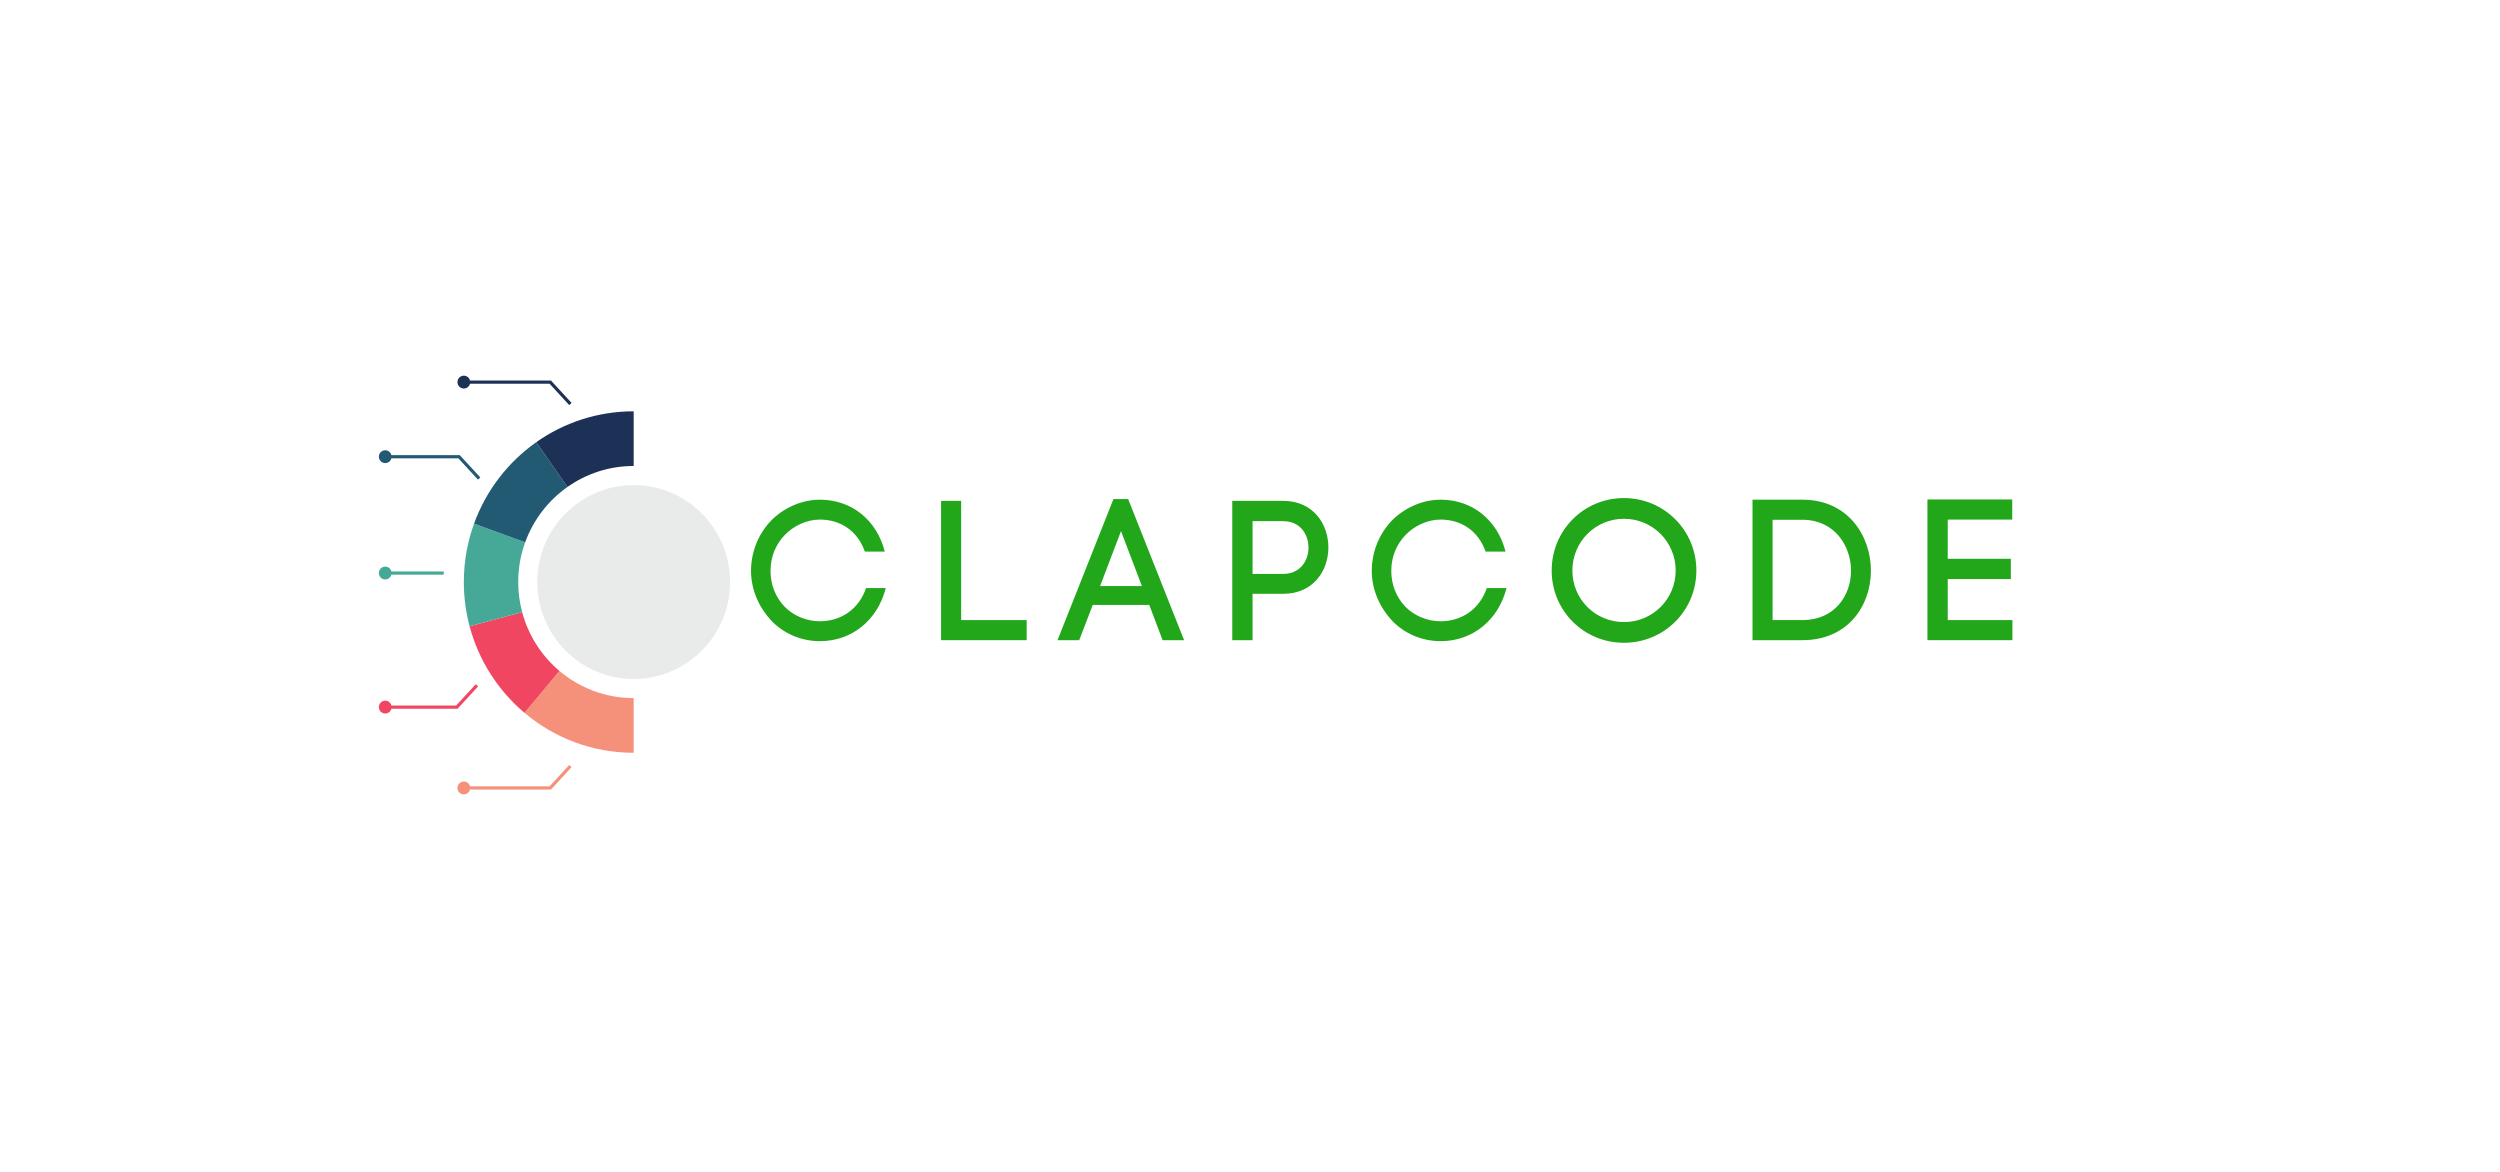
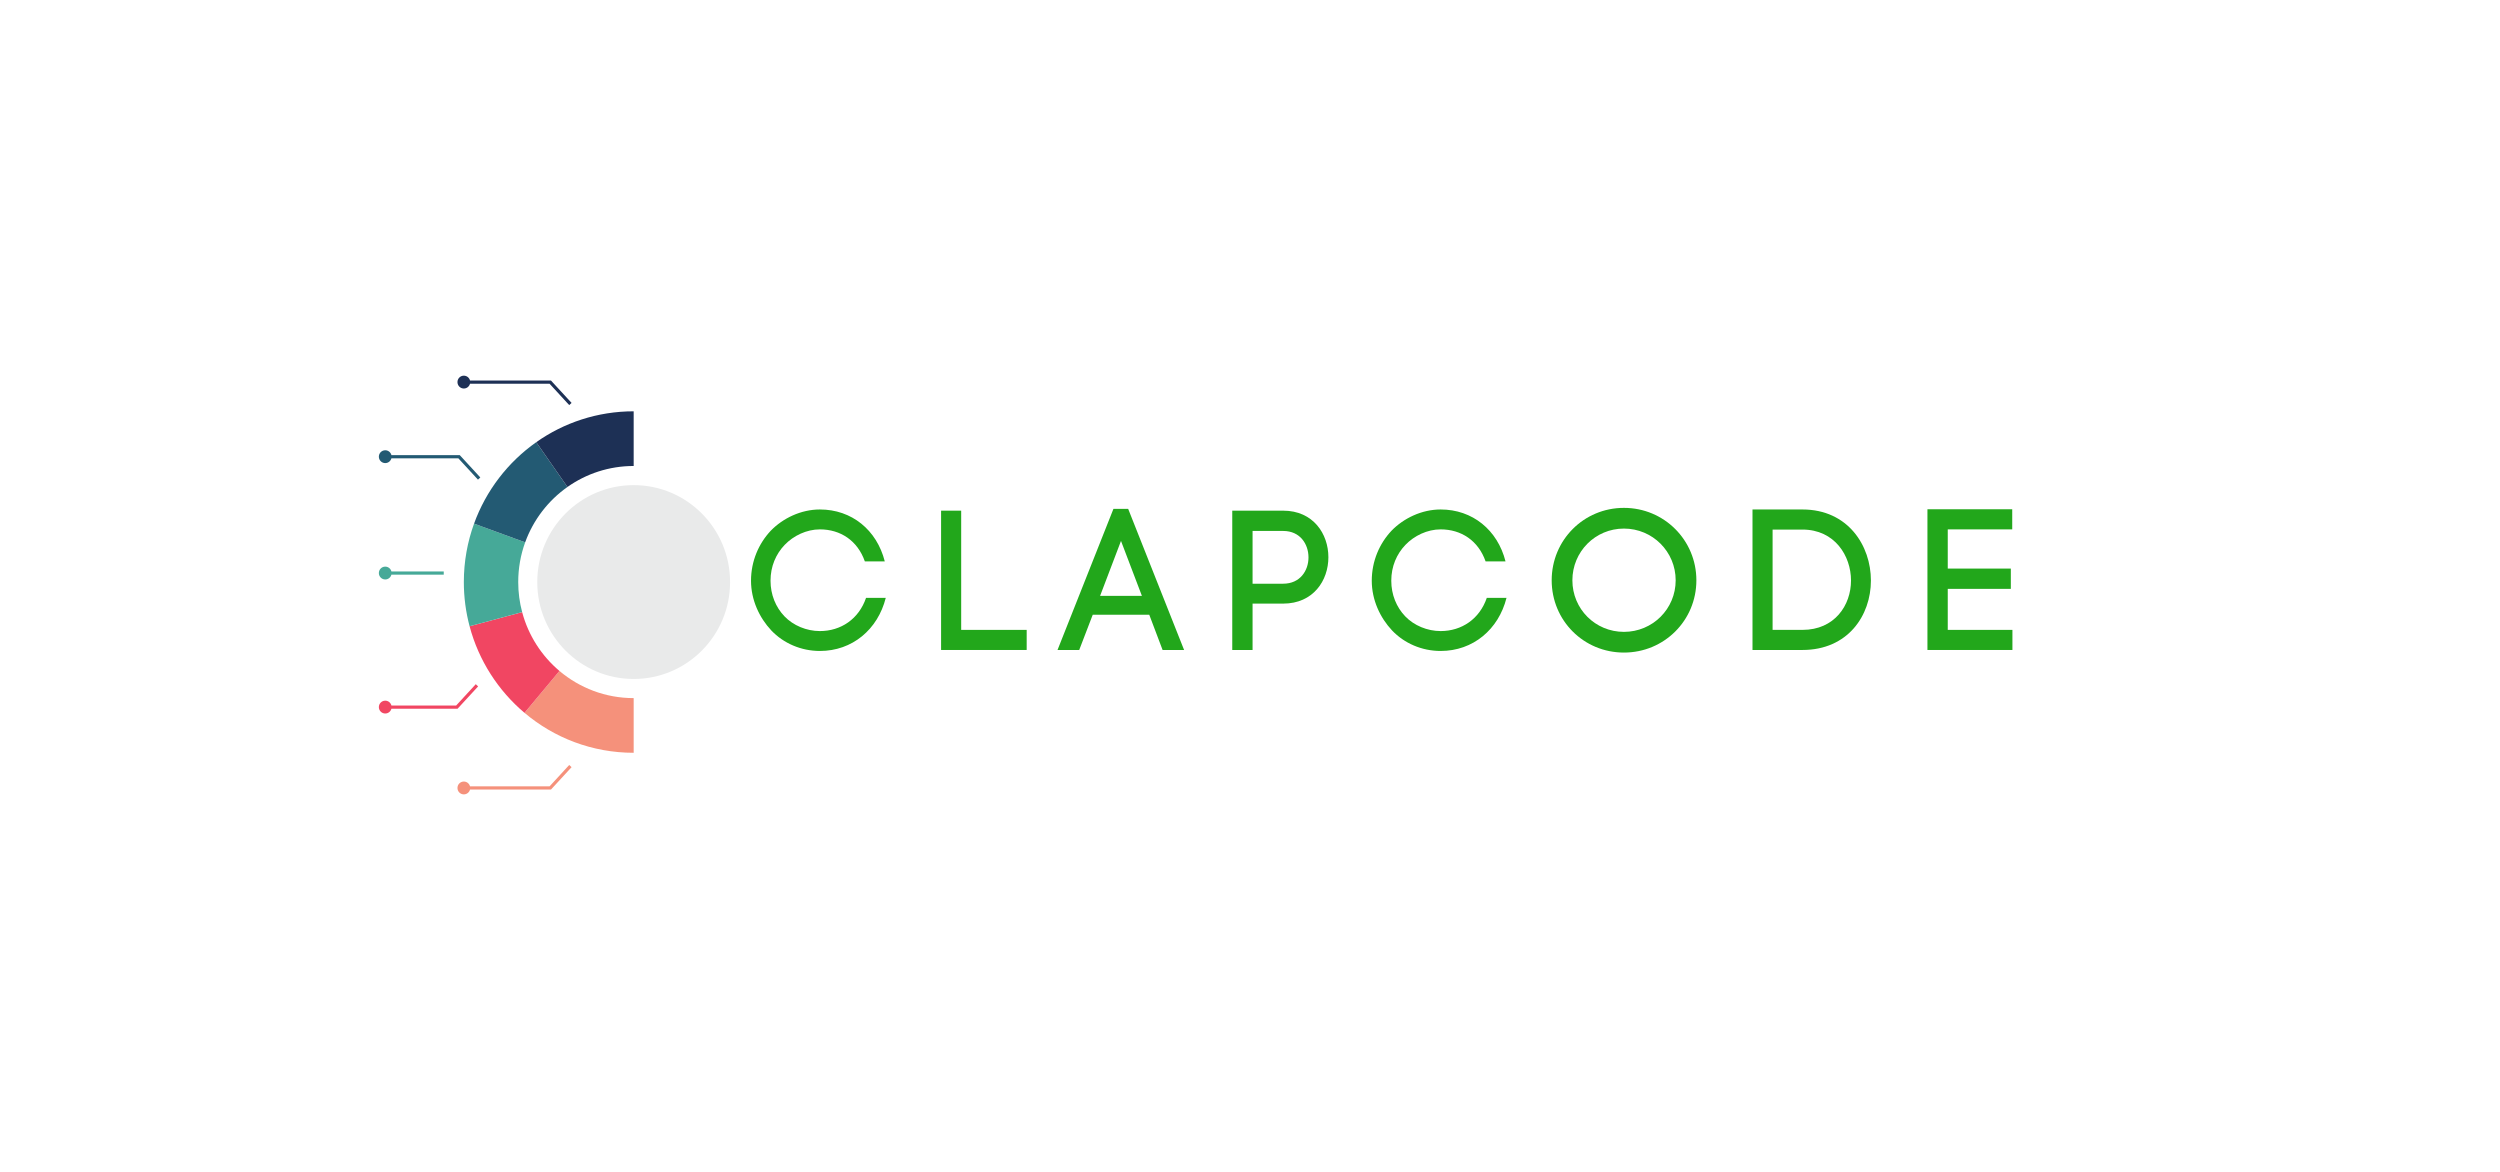
<svg xmlns="http://www.w3.org/2000/svg" width="668" zoomAndPan="magnify" viewBox="0 0 501 234.75" height="313" preserveAspectRatio="xMidYMid meet" version="1.0">
  <defs>
    <g />
-     <clipPath id="d47221e279">
+     <clipPath id="7575dffd42">
      <path d="M 107 97 L 146.332 97 L 146.332 137 L 107 137 Z M 107 97 " clip-rule="nonzero" />
    </clipPath>
-     <clipPath id="2ab8de9f32">
+     <clipPath id="385659dca9">
      <path d="M 91 75.285 L 115 75.285 L 115 82 L 91 82 Z M 91 75.285 " clip-rule="nonzero" />
    </clipPath>
-     <clipPath id="e02328a965">
+     <clipPath id="b1d33b6cc2">
      <path d="M 75.91 90 L 97 90 L 97 97 L 75.91 97 Z M 75.91 90 " clip-rule="nonzero" />
    </clipPath>
-     <clipPath id="058eafbccc">
+     <clipPath id="beb8a3166a">
      <path d="M 75.91 113 L 89 113 L 89 117 L 75.91 117 Z M 75.91 113 " clip-rule="nonzero" />
    </clipPath>
-     <clipPath id="5273d74038">
+     <clipPath id="586ca17a99">
      <path d="M 75.91 137 L 96 137 L 96 143 L 75.91 143 Z M 75.91 137 " clip-rule="nonzero" />
    </clipPath>
-     <clipPath id="70ae4c07f8">
+     <clipPath id="f372f059d3">
      <path d="M 91 153 L 115 153 L 115 159.195 L 91 159.195 Z M 91 153 " clip-rule="nonzero" />
    </clipPath>
  </defs>
  <path fill="#f5917b" d="M 126.988 139.902 L 126.988 150.859 C 118.66 150.859 111.027 147.852 105.113 142.855 L 112.117 134.461 C 116.141 137.855 121.328 139.902 126.988 139.902 " fill-opacity="1" fill-rule="nonzero" />
  <path fill="#f14662" d="M 112.117 134.461 L 105.113 142.855 C 99.844 138.406 95.934 132.379 94.105 125.5 L 104.637 122.664 C 105.879 127.34 108.535 131.438 112.117 134.461 " fill-opacity="1" fill-rule="nonzero" />
  <path fill="#46a998" d="M 103.852 116.645 C 103.852 118.727 104.125 120.742 104.637 122.664 L 94.105 125.5 C 93.355 122.676 92.953 119.707 92.953 116.645 C 92.953 112.531 93.676 108.59 95 104.938 L 105.242 108.684 C 104.344 111.168 103.852 113.848 103.852 116.645 " fill-opacity="1" fill-rule="nonzero" />
  <path fill="#235a73" d="M 113.719 97.59 C 109.867 100.305 106.879 104.168 105.242 108.684 L 95 104.938 C 97.406 98.293 101.801 92.605 107.465 88.613 L 113.719 97.59 " fill-opacity="1" fill-rule="nonzero" />
  <path fill="#1d3055" d="M 126.988 82.426 L 126.988 93.383 C 122.051 93.383 117.473 94.938 113.719 97.59 L 107.465 88.613 C 112.992 84.715 119.727 82.426 126.988 82.426 " fill-opacity="1" fill-rule="nonzero" />
-   <g clip-path="url(#d47221e279)">
+   <g clip-path="url(#7575dffd42)">
    <path fill="#e9eaea" d="M 146.309 116.645 C 146.309 127.371 137.66 136.066 126.988 136.066 C 116.32 136.066 107.668 127.371 107.668 116.645 C 107.668 105.918 116.32 97.219 126.988 97.219 C 137.66 97.219 146.309 105.918 146.309 116.645 " fill-opacity="1" fill-rule="nonzero" />
  </g>
-   <g clip-path="url(#2ab8de9f32)">
+   <g clip-path="url(#385659dca9)">
    <path fill="#1d3055" d="M 110.418 76.262 L 94.195 76.262 C 94.055 75.699 93.555 75.285 92.953 75.285 C 92.246 75.285 91.676 75.859 91.676 76.57 C 91.676 77.281 92.246 77.859 92.953 77.859 C 93.547 77.859 94.043 77.453 94.188 76.906 L 110.141 76.906 L 114.07 81.18 L 114.543 80.742 L 110.418 76.262 " fill-opacity="1" fill-rule="nonzero" />
  </g>
-   <g clip-path="url(#e02328a965)">
+   <g clip-path="url(#b1d33b6cc2)">
    <path fill="#235a73" d="M 92.133 91.203 L 78.441 91.203 C 78.301 90.645 77.801 90.234 77.203 90.234 C 76.496 90.234 75.922 90.809 75.922 91.52 C 75.922 92.23 76.496 92.805 77.203 92.805 C 77.797 92.805 78.293 92.398 78.438 91.848 L 91.855 91.848 L 95.785 96.121 L 96.258 95.684 L 92.133 91.203 " fill-opacity="1" fill-rule="nonzero" />
  </g>
-   <g clip-path="url(#058eafbccc)">
+   <g clip-path="url(#beb8a3166a)">
    <path fill="#46a998" d="M 88.926 114.516 L 78.441 114.516 C 78.297 113.961 77.797 113.551 77.203 113.551 C 76.496 113.551 75.922 114.129 75.922 114.84 C 75.922 115.551 76.496 116.125 77.203 116.125 C 77.797 116.125 78.297 115.715 78.441 115.16 L 88.926 115.16 L 88.926 114.516 " fill-opacity="1" fill-rule="nonzero" />
  </g>
-   <g clip-path="url(#5273d74038)">
+   <g clip-path="url(#586ca17a99)">
    <path fill="#f14662" d="M 95.816 137.551 L 95.344 137.113 L 91.414 141.387 L 78.441 141.387 C 78.305 140.828 77.801 140.414 77.203 140.414 C 76.496 140.414 75.922 140.992 75.922 141.703 C 75.922 142.414 76.496 142.988 77.203 142.988 C 77.797 142.988 78.293 142.582 78.438 142.035 L 91.691 142.035 L 95.816 137.551 " fill-opacity="1" fill-rule="nonzero" />
  </g>
-   <g clip-path="url(#70ae4c07f8)">
+   <g clip-path="url(#f372f059d3)">
    <path fill="#f5917b" d="M 114.543 153.742 L 114.07 153.305 L 110.141 157.578 L 94.191 157.578 C 94.047 157.027 93.547 156.621 92.953 156.621 C 92.246 156.621 91.676 157.195 91.676 157.906 C 91.676 158.617 92.246 159.195 92.953 159.195 C 93.551 159.195 94.055 158.781 94.191 158.223 L 110.418 158.223 L 114.543 153.742 " fill-opacity="1" fill-rule="nonzero" />
  </g>
  <g fill="#22a71b" fill-opacity="1">
-     <g transform="translate(148.9494, 128.2922)">
+     <g transform="translate(148.9494, 130.2552)">
      <g>
        <path d="M 1.555 -13.879 C 1.555 -10.012 3.23 -6.461 5.625 -3.91 C 8.055 -1.355 11.566 0.199 15.355 0.199 C 21.855 0.199 26.961 -4.109 28.559 -10.449 L 24.609 -10.449 C 23.172 -6.223 19.582 -3.789 15.355 -3.789 C 12.684 -3.789 10.012 -4.906 8.258 -6.742 C 6.5 -8.574 5.465 -11.086 5.465 -13.879 C 5.465 -16.75 6.539 -19.223 8.297 -21.059 C 10.051 -22.895 12.684 -24.168 15.355 -24.168 C 19.465 -24.168 22.895 -21.938 24.367 -17.75 L 28.359 -17.75 C 26.762 -24.051 21.738 -28.156 15.355 -28.156 C 11.566 -28.156 7.938 -26.402 5.504 -23.891 C 3.109 -21.34 1.555 -17.828 1.555 -13.879 Z M 1.555 -13.879 " />
      </g>
    </g>
  </g>
  <g fill="#22a71b" fill-opacity="1">
-     <g transform="translate(185.1641, 128.2922)">
+     <g transform="translate(185.1641, 130.2552)">
      <g>
        <path d="M 20.582 -4.027 L 7.457 -4.027 L 7.457 -27.918 L 3.43 -27.918 L 3.43 0 L 20.582 0 Z M 20.582 -4.027 " />
      </g>
    </g>
  </g>
  <g fill="#22a71b" fill-opacity="1">
-     <g transform="translate(212.0858, 128.2922)">
+     <g transform="translate(212.0858, 130.2552)">
      <g>
        <path d="M 6.898 -7.059 L 18.227 -7.059 L 20.898 0 L 25.207 0 L 14 -28.277 L 11.047 -28.277 L -0.16 0 L 4.188 0 Z M 16.75 -10.848 L 8.375 -10.848 L 12.562 -21.855 Z M 16.75 -10.848 " />
      </g>
    </g>
  </g>
  <g fill="#22a71b" fill-opacity="1">
-     <g transform="translate(243.5144, 128.2922)">
+     <g transform="translate(243.5144, 130.2552)">
      <g>
        <path d="M 13.641 -27.918 L 3.43 -27.918 L 3.43 0 L 7.5 0 L 7.5 -9.293 L 13.641 -9.293 C 19.664 -9.293 22.695 -13.918 22.695 -18.586 C 22.695 -23.254 19.664 -27.918 13.641 -27.918 Z M 13.641 -13.281 L 7.5 -13.281 L 7.5 -23.852 L 13.641 -23.852 C 17.031 -23.852 18.707 -21.219 18.707 -18.547 C 18.707 -15.914 17.031 -13.281 13.641 -13.281 Z M 13.641 -13.281 " />
      </g>
    </g>
  </g>
  <g fill="#22a71b" fill-opacity="1">
-     <g transform="translate(273.3476, 128.2922)">
+     <g transform="translate(273.3476, 130.2552)">
      <g>
        <path d="M 1.555 -13.879 C 1.555 -10.012 3.23 -6.461 5.625 -3.91 C 8.055 -1.355 11.566 0.199 15.355 0.199 C 21.855 0.199 26.961 -4.109 28.559 -10.449 L 24.609 -10.449 C 23.172 -6.223 19.582 -3.789 15.355 -3.789 C 12.684 -3.789 10.012 -4.906 8.258 -6.742 C 6.5 -8.574 5.465 -11.086 5.465 -13.879 C 5.465 -16.75 6.539 -19.223 8.297 -21.059 C 10.051 -22.895 12.684 -24.168 15.355 -24.168 C 19.465 -24.168 22.895 -21.938 24.367 -17.75 L 28.359 -17.75 C 26.762 -24.051 21.738 -28.156 15.355 -28.156 C 11.566 -28.156 7.938 -26.402 5.504 -23.891 C 3.109 -21.34 1.555 -17.828 1.555 -13.879 Z M 1.555 -13.879 " />
      </g>
    </g>
  </g>
  <g fill="#22a71b" fill-opacity="1">
-     <g transform="translate(309.5623, 128.2922)">
+     <g transform="translate(309.5623, 130.2552)">
      <g>
        <path d="M 1.395 -13.961 C 1.395 -5.902 7.816 0.52 15.875 0.52 C 23.93 0.52 30.391 -5.902 30.391 -13.961 C 30.391 -22.016 23.93 -28.477 15.875 -28.477 C 7.816 -28.477 1.395 -22.016 1.395 -13.961 Z M 5.543 -13.961 C 5.543 -19.703 10.129 -24.328 15.875 -24.328 C 21.617 -24.328 26.242 -19.703 26.242 -13.961 C 26.242 -8.215 21.617 -3.629 15.875 -3.629 C 10.129 -3.629 5.543 -8.215 5.543 -13.961 Z M 5.543 -13.961 " />
      </g>
    </g>
  </g>
  <g fill="#22a71b" fill-opacity="1">
-     <g transform="translate(347.7711, 128.2922)">
+     <g transform="translate(347.7711, 130.2552)">
      <g>
        <path d="M 13.441 -28.156 L 3.43 -28.156 L 3.43 0 L 13.441 0 C 22.574 0 27.16 -6.941 27.16 -13.918 C 27.16 -20.898 22.574 -28.156 13.441 -28.156 Z M 13.441 -4.027 L 7.457 -4.027 L 7.457 -24.129 L 13.441 -24.129 C 19.902 -24.129 23.172 -18.863 23.172 -13.918 C 23.172 -8.973 19.902 -4.027 13.441 -4.027 Z M 13.441 -4.027 " />
      </g>
    </g>
  </g>
  <g fill="#22a71b" fill-opacity="1">
-     <g transform="translate(382.8292, 128.2922)">
+     <g transform="translate(382.8292, 130.2552)">
      <g>
        <path d="M 20.461 -4.027 L 7.5 -4.027 L 7.5 -12.246 L 20.141 -12.246 L 20.141 -16.312 L 7.5 -16.312 L 7.5 -24.168 L 20.422 -24.168 L 20.422 -28.199 L 3.43 -28.199 L 3.43 0 L 20.461 0 Z M 20.461 -4.027 " />
      </g>
    </g>
  </g>
</svg>
